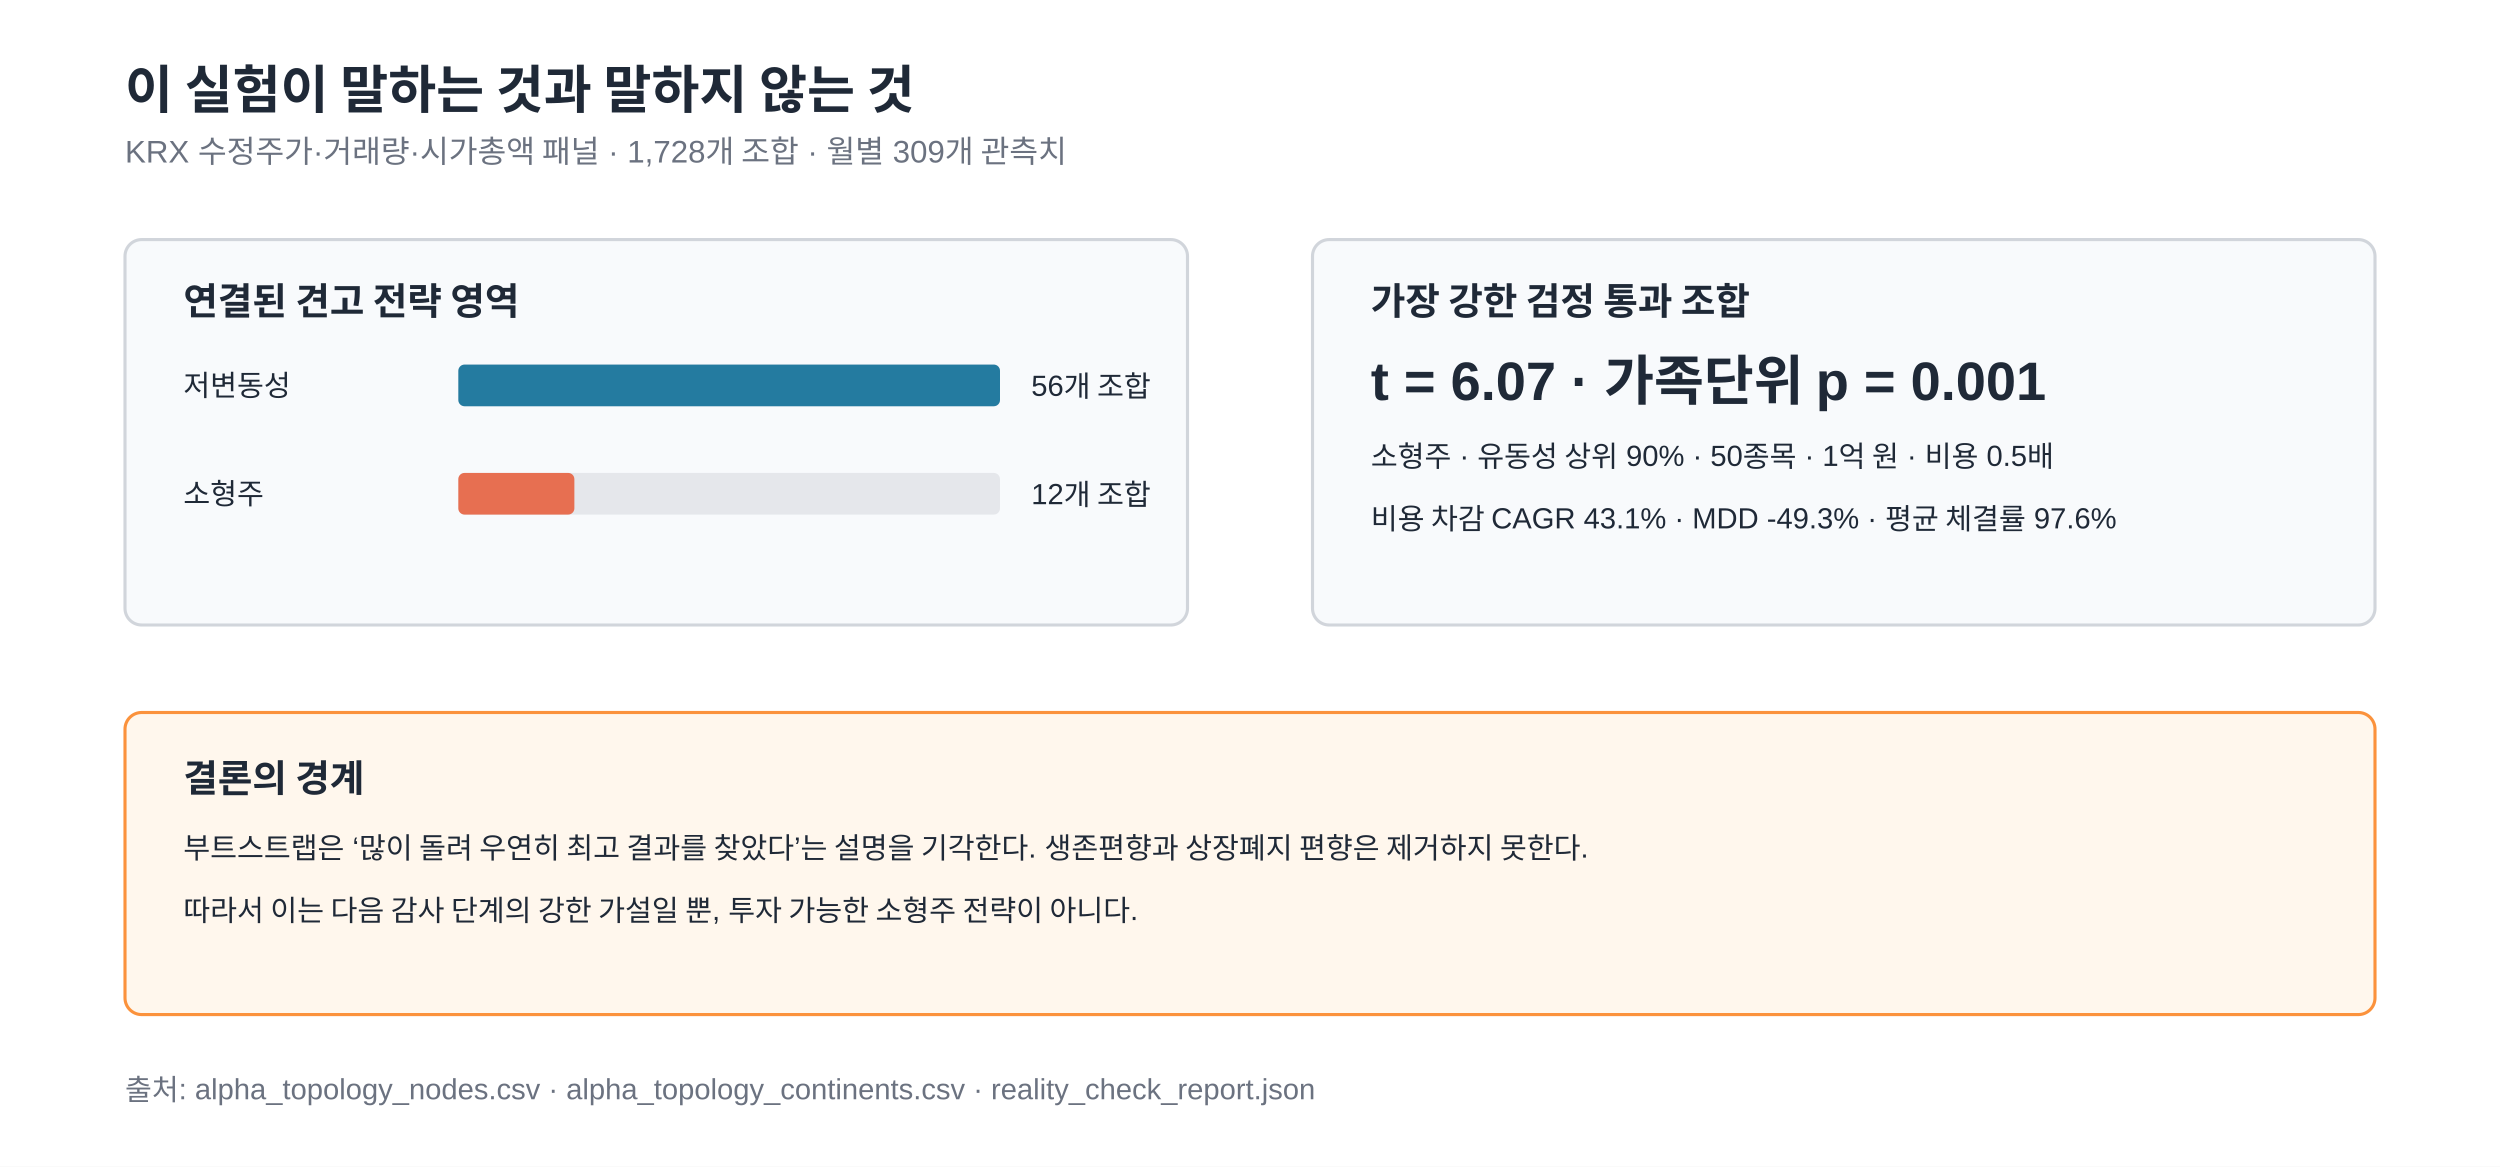
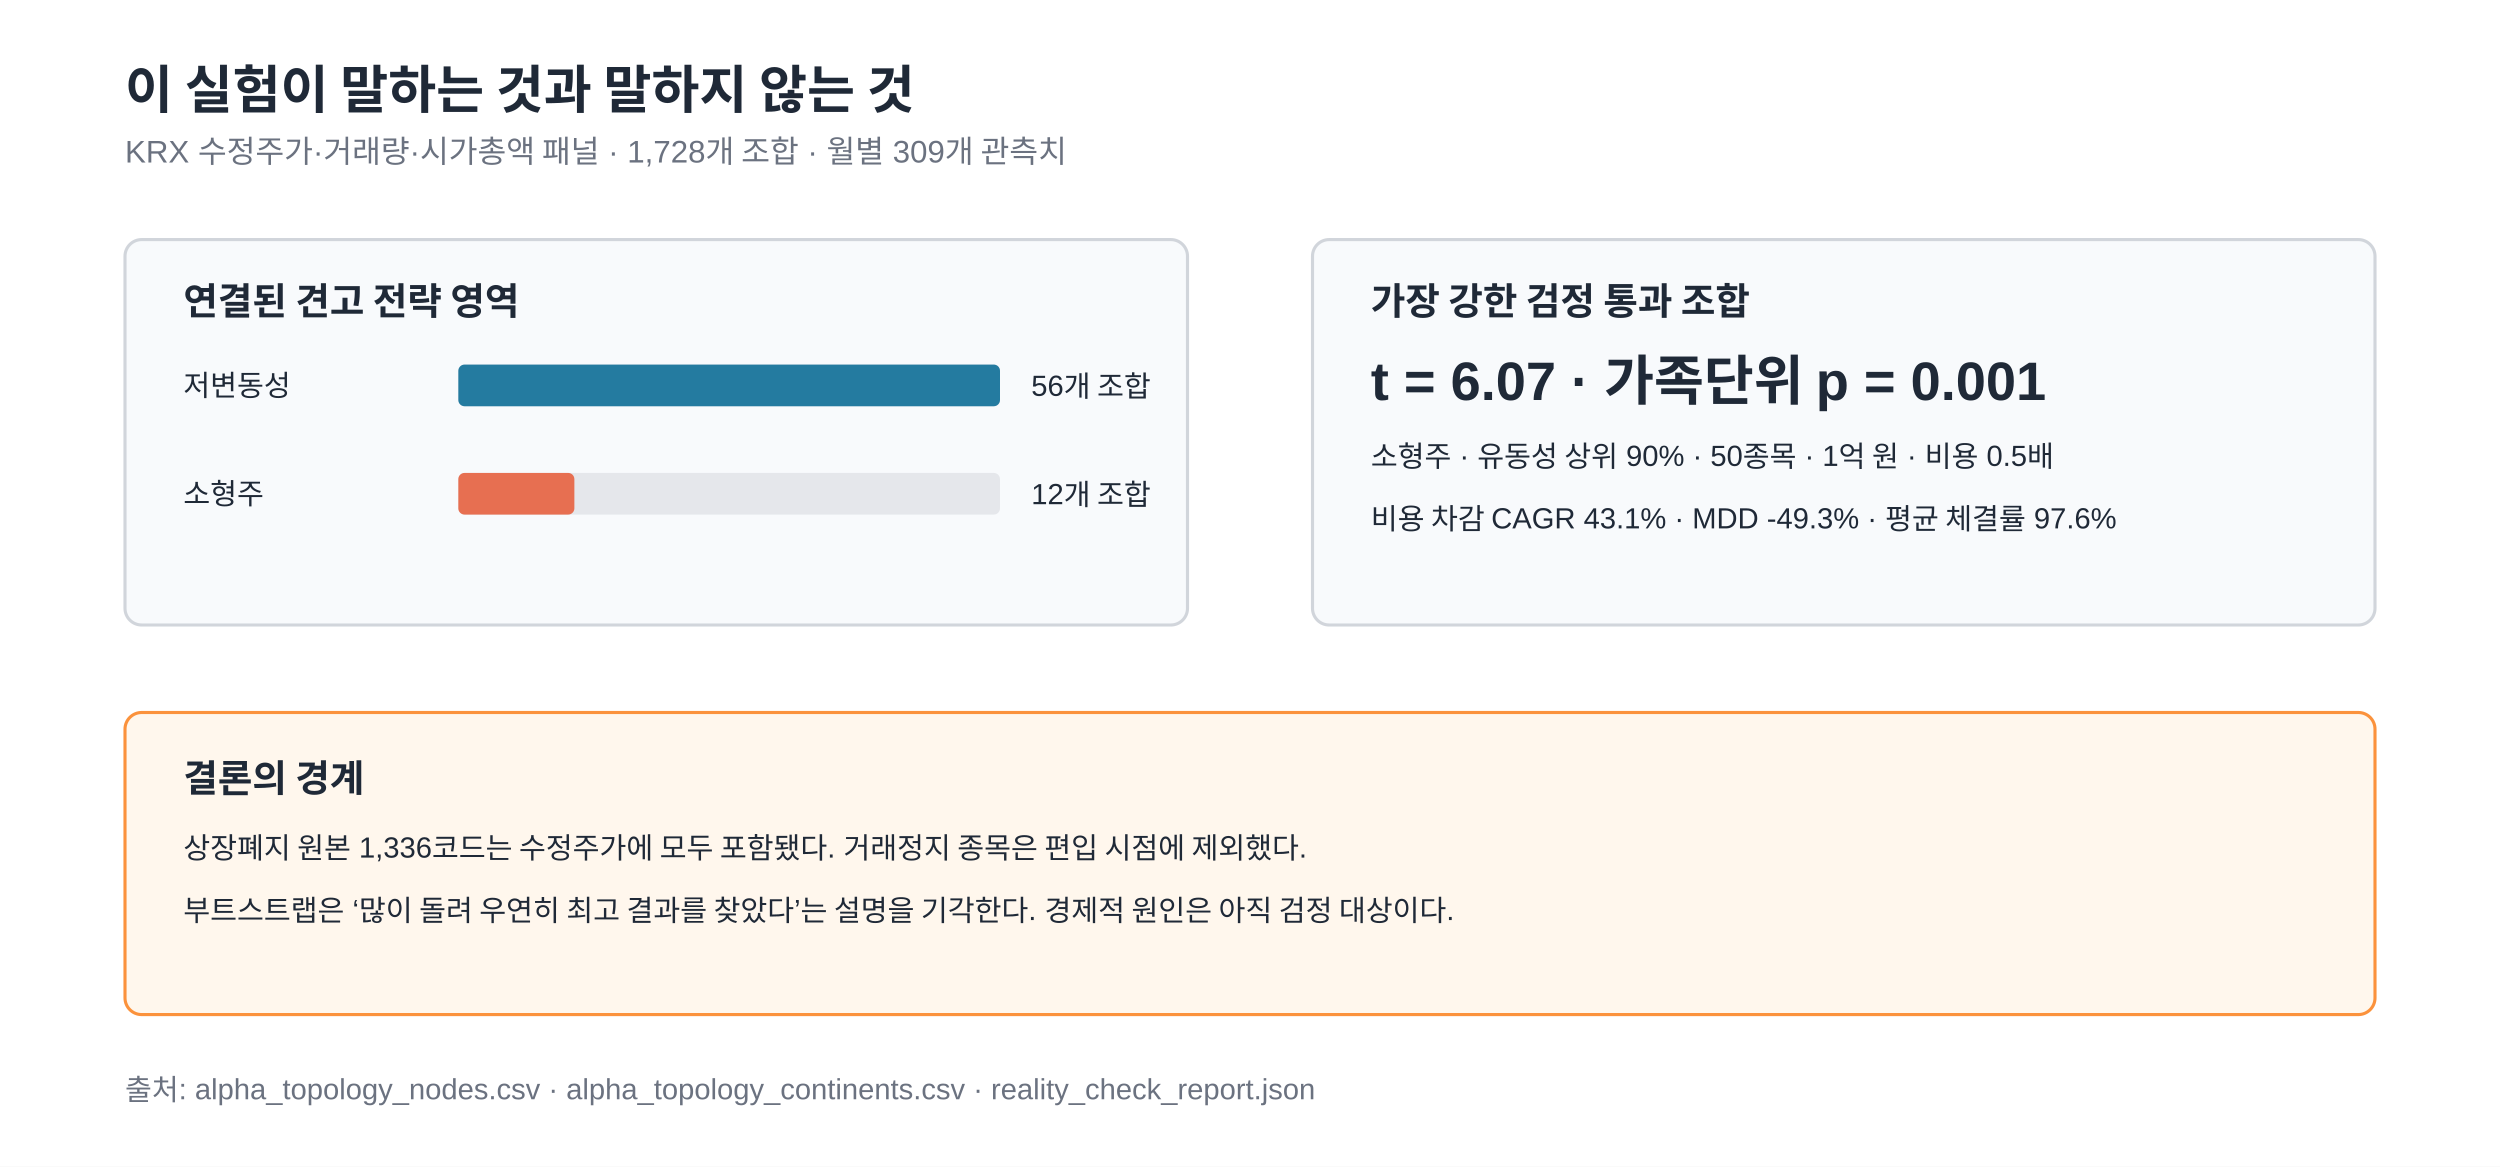
<svg xmlns="http://www.w3.org/2000/svg" width="1200" height="560" viewBox="0 0 1200 560" role="img" aria-labelledby="title desc">
  <rect width="1200" height="560" fill="#FFFFFF" />
  <style>text{font-family:Arial,sans-serif;fill:#1F2937}.muted{fill:#6B7280}.title{font-size:25px;font-weight:700}.sub{font-size:15px}.label{font-size:18px;font-weight:700}.value{font-size:26px;font-weight:700}.small{font-size:14px}.box{stroke:#D1D5DB;stroke-width:1.5}</style>
  <text x="60" y="52" class="title">이 실험이 말하는 것과 말하지 않는 것</text>
  <text x="60" y="78" class="muted sub">KRX 수정주가·거래량·시가총액 패널 · 1,728개 조합 · 월별 309개 관측치</text>
  <rect x="60" y="115" width="510" height="185" rx="8" fill="#F8FAFC" class="box" />
  <text x="88" y="151" class="label">연결된 견고 전략 영역</text>
  <text x="88" y="190" class="small">저변동성</text>
  <rect x="220" y="175" width="260" height="20" rx="3" fill="#E5E7EB" />
  <rect x="220" y="175" width="260.0" height="20" rx="3" fill="#247BA0" />
  <text x="495" y="190" class="small">56개 조합</text>
  <text x="88" y="242" class="small">소형주</text>
  <rect x="220" y="227" width="260" height="20" rx="3" fill="#E5E7EB" />
  <rect x="220" y="227" width="55.7" height="20" rx="3" fill="#E76F51" />
  <text x="495" y="242" class="small">12개 조합</text>
  <rect x="630" y="115" width="510" height="185" rx="8" fill="#F8FAFC" class="box" />
  <text x="658" y="151" class="label">가장 강한 검정 통과 조합</text>
  <text x="658" y="192" class="value">t = 6.07 · 가족단위 p = 0.001</text>
  <text x="658" y="224" class="small">소형주 · 유동성 상위 90% · 50종목 · 1억 원 · 비용 0.5배</text>
  <text x="658" y="254" class="small">비용 차감 CAGR 43.1% · MDD -49.3% · 평균 체결률 97.6%</text>
  <rect x="60" y="342" width="1080" height="145" rx="8" fill="#FFF7ED" stroke="#FB923C" stroke-width="1.5" />
  <text x="88" y="380" class="label">결론의 경계</text>
-   <text x="88" y="412" class="small">부트스트랩은 ‘많이 돌려 우연히 최고 결과를 찾았다’는 설명을 기각한다. 생존편향과 상장폐지 편향은 제거하지 못한다.</text>
-   <text x="88" y="442" class="small">따라서 이는 다음 감사 단계의 강한 가설일 뿐, 투자 가능한 소형주 전략이 아니다.</text>
+   <text x="88" y="412" class="small">상장폐지 원본 1,336코드는 수정주가에 모두 포함됐다. 거래정지 종목은 편입 시점에 제외했다.</text>
+   <text x="88" y="442" class="small">부트스트랩은 ‘많이 돌려 우연히 최고 결과를 찾았다’는 설명을 기각한다. 경제적 원인은 아직 검정 대상이다.</text>
  <text x="60" y="528" class="muted small">출처: alpha_topology_nodes.csv · alpha_topology_continents.csv · reality_check_report.json</text>
</svg>
